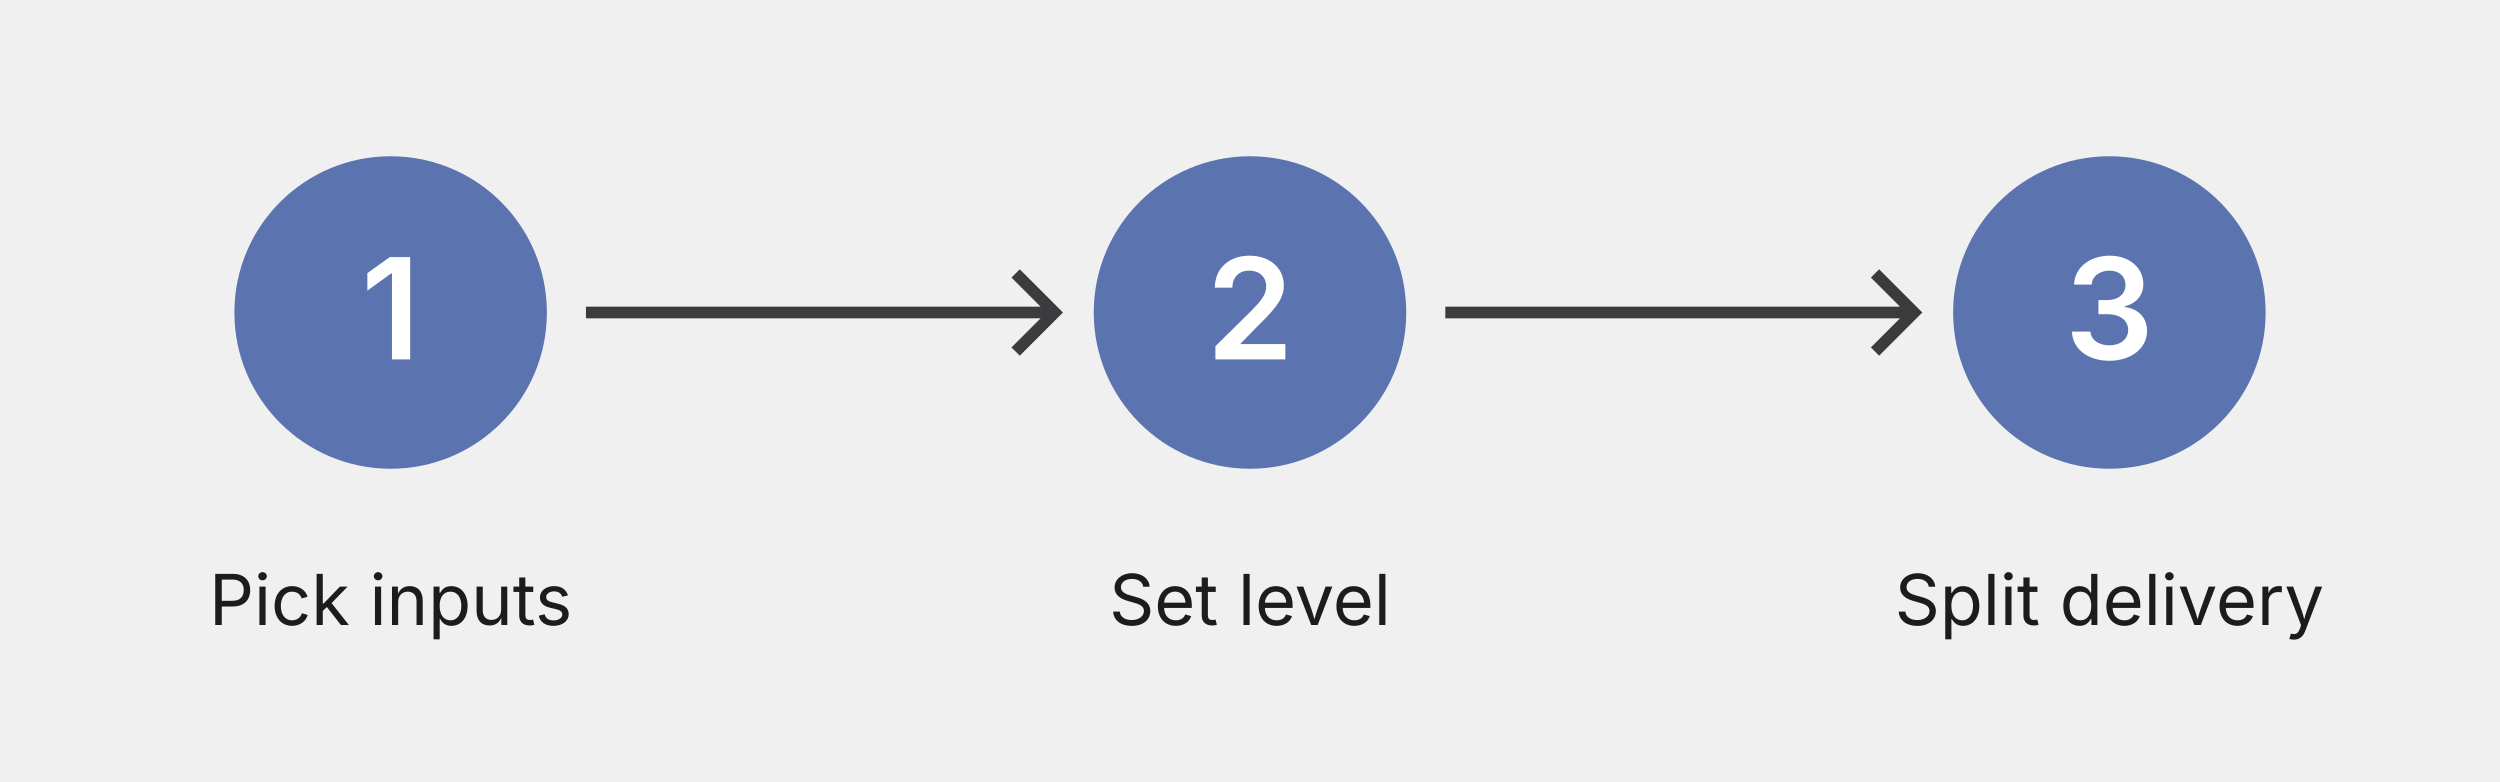
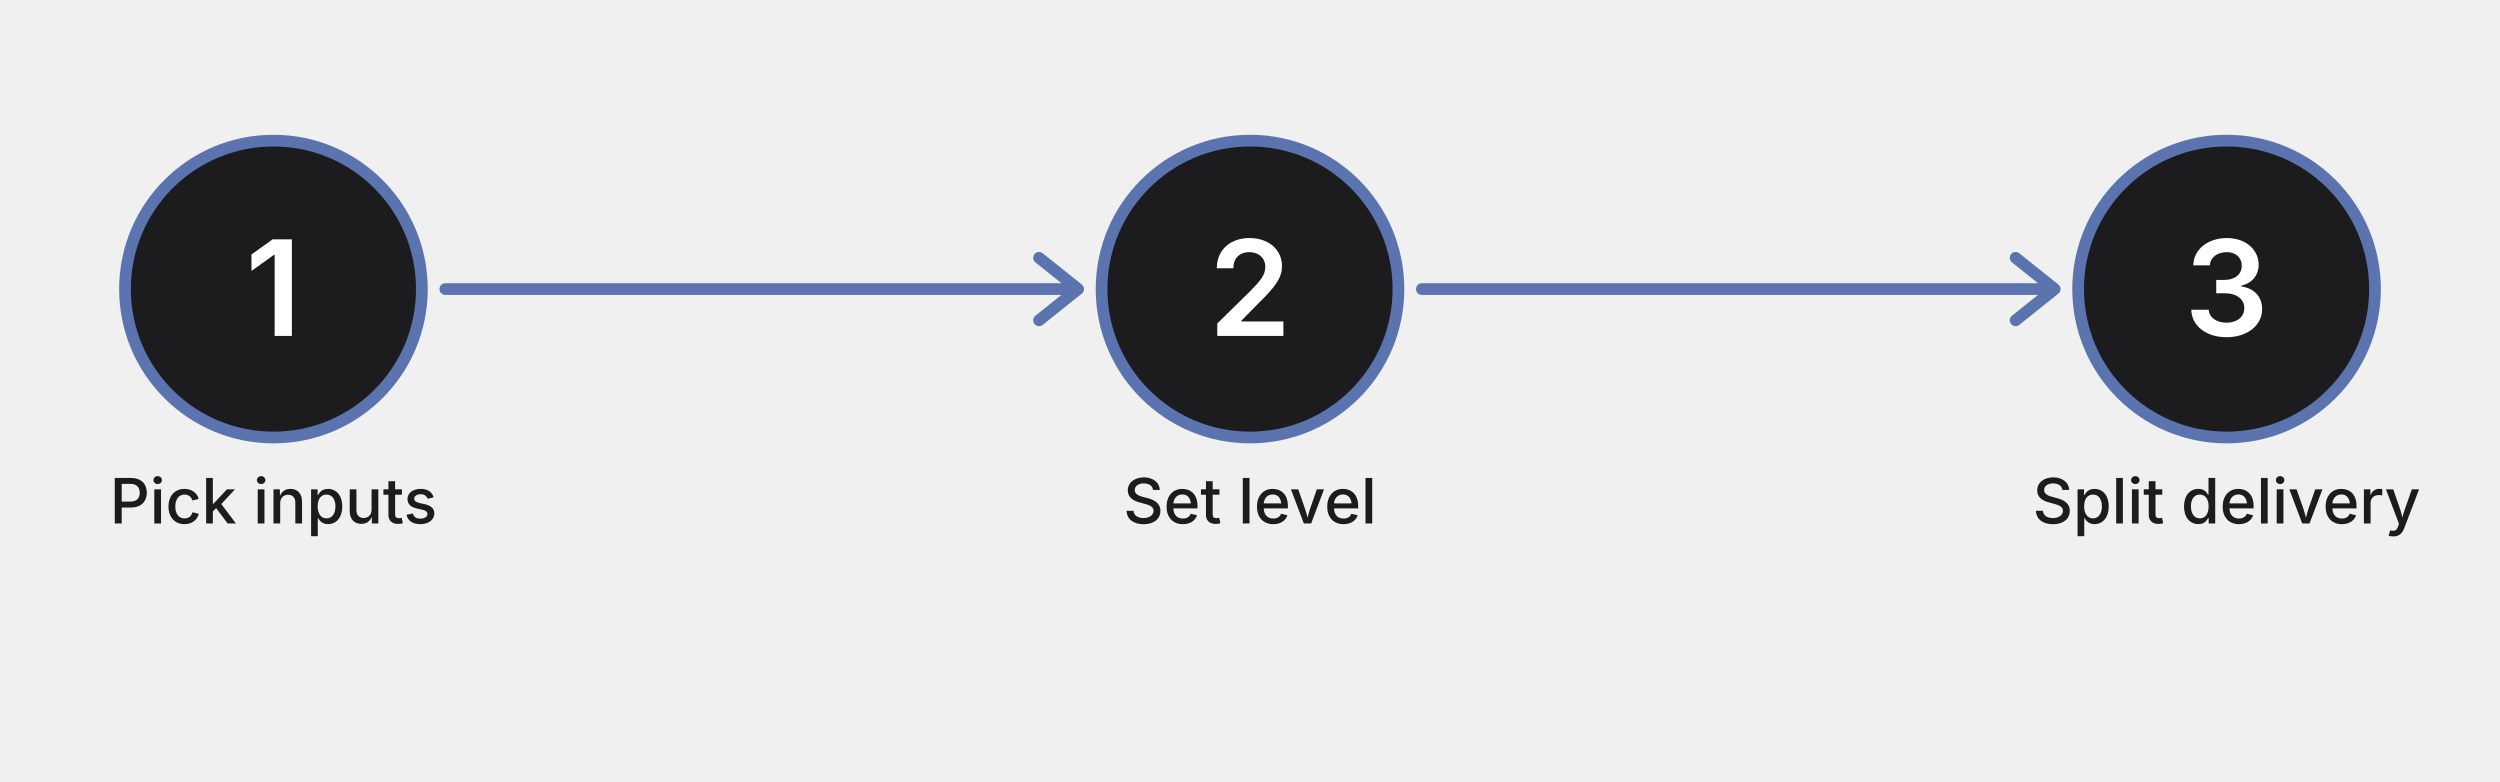
- <svg xmlns="http://www.w3.org/2000/svg" viewBox="0 0 640 200" role="img" aria-labelledby="svg-numberedsteprow-918780-title svg-numberedsteprow-918780-desc">
-   <circle cx="100" cy="80" r="40" fill="#5B73AE" aria-hidden="true" />
-   <text x="100" y="92" text-anchor="middle" font-family="-apple-system, BlinkMacSystemFont, 'Segoe UI', sans-serif" font-size="36" font-weight="600" fill="#FFFFFF" aria-hidden="true">1</text>
-   <text x="100" y="160" text-anchor="middle" font-family="-apple-system, BlinkMacSystemFont, 'Segoe UI', sans-serif" font-size="18" fill="#1C1C1E">Pick inputs</text>
-   <path d="M 150 80 L 270 80 M 260 70 L 270 80 L 260 90" stroke="#3C3C3E" stroke-width="3" fill="none" aria-hidden="true" />
-   <circle cx="320" cy="80" r="40" fill="#5B73AE" aria-hidden="true" />
-   <text x="320" y="92" text-anchor="middle" font-family="-apple-system, BlinkMacSystemFont, 'Segoe UI', sans-serif" font-size="36" font-weight="600" fill="#FFFFFF" aria-hidden="true">2</text>
-   <text x="320" y="160" text-anchor="middle" font-family="-apple-system, BlinkMacSystemFont, 'Segoe UI', sans-serif" font-size="18" fill="#1C1C1E">Set level</text>
-   <path d="M 370 80 L 490 80 M 480 70 L 490 80 L 480 90" stroke="#3C3C3E" stroke-width="3" fill="none" aria-hidden="true" />
-   <circle cx="540" cy="80" r="40" fill="#5B73AE" aria-hidden="true" />
-   <text x="540" y="92" text-anchor="middle" font-family="-apple-system, BlinkMacSystemFont, 'Segoe UI', sans-serif" font-size="36" font-weight="600" fill="#FFFFFF" aria-hidden="true">3</text>
-   <text x="540" y="160" text-anchor="middle" font-family="-apple-system, BlinkMacSystemFont, 'Segoe UI', sans-serif" font-size="18" fill="#1C1C1E">Split delivery</text>
+ <svg xmlns="http://www.w3.org/2000/svg" viewBox="0 0 640 200" role="img" aria-labelledby="svg-numberedsteprow-7ffcd1-title svg-numberedsteprow-7ffcd1-desc">
+   <path d="M 114 74 L 276 74 M 266 66 L 276 74 L 266 82" stroke="#5B73AE" stroke-width="3" stroke-linecap="round" stroke-linejoin="round" fill="none" aria-hidden="true" />
+   <path d="M 364 74 L 526 74 M 516 66 L 526 74 L 516 82" stroke="#5B73AE" stroke-width="3" stroke-linecap="round" stroke-linejoin="round" fill="none" aria-hidden="true" />
+   <circle cx="70" cy="74" r="38" fill="#1C1C1E" stroke="#5B73AE" stroke-width="3" aria-hidden="true" />
+   <text x="70" y="86" text-anchor="middle" font-family="-apple-system,BlinkMacSystemFont,'Segoe UI',sans-serif" font-size="34" font-weight="600" fill="#FFFFFF" aria-hidden="true">1</text>
+   <text x="70" y="134" text-anchor="middle" font-family="-apple-system,BlinkMacSystemFont,'Segoe UI',sans-serif" font-size="16" font-weight="500" fill="#1C1C1E">
+     <tspan x="70" dy="0">Pick inputs</tspan>
+   </text>
+   <circle cx="320" cy="74" r="38" fill="#1C1C1E" stroke="#5B73AE" stroke-width="3" aria-hidden="true" />
+   <text x="320" y="86" text-anchor="middle" font-family="-apple-system,BlinkMacSystemFont,'Segoe UI',sans-serif" font-size="34" font-weight="600" fill="#FFFFFF" aria-hidden="true">2</text>
+   <text x="320" y="134" text-anchor="middle" font-family="-apple-system,BlinkMacSystemFont,'Segoe UI',sans-serif" font-size="16" font-weight="500" fill="#1C1C1E">
+     <tspan x="320" dy="0">Set level</tspan>
+   </text>
+   <circle cx="570" cy="74" r="38" fill="#1C1C1E" stroke="#5B73AE" stroke-width="3" aria-hidden="true" />
+   <text x="570" y="86" text-anchor="middle" font-family="-apple-system,BlinkMacSystemFont,'Segoe UI',sans-serif" font-size="34" font-weight="600" fill="#FFFFFF" aria-hidden="true">3</text>
+   <text x="570" y="134" text-anchor="middle" font-family="-apple-system,BlinkMacSystemFont,'Segoe UI',sans-serif" font-size="16" font-weight="500" fill="#1C1C1E">
+     <tspan x="570" dy="0">Split delivery</tspan>
+   </text>
</svg>
